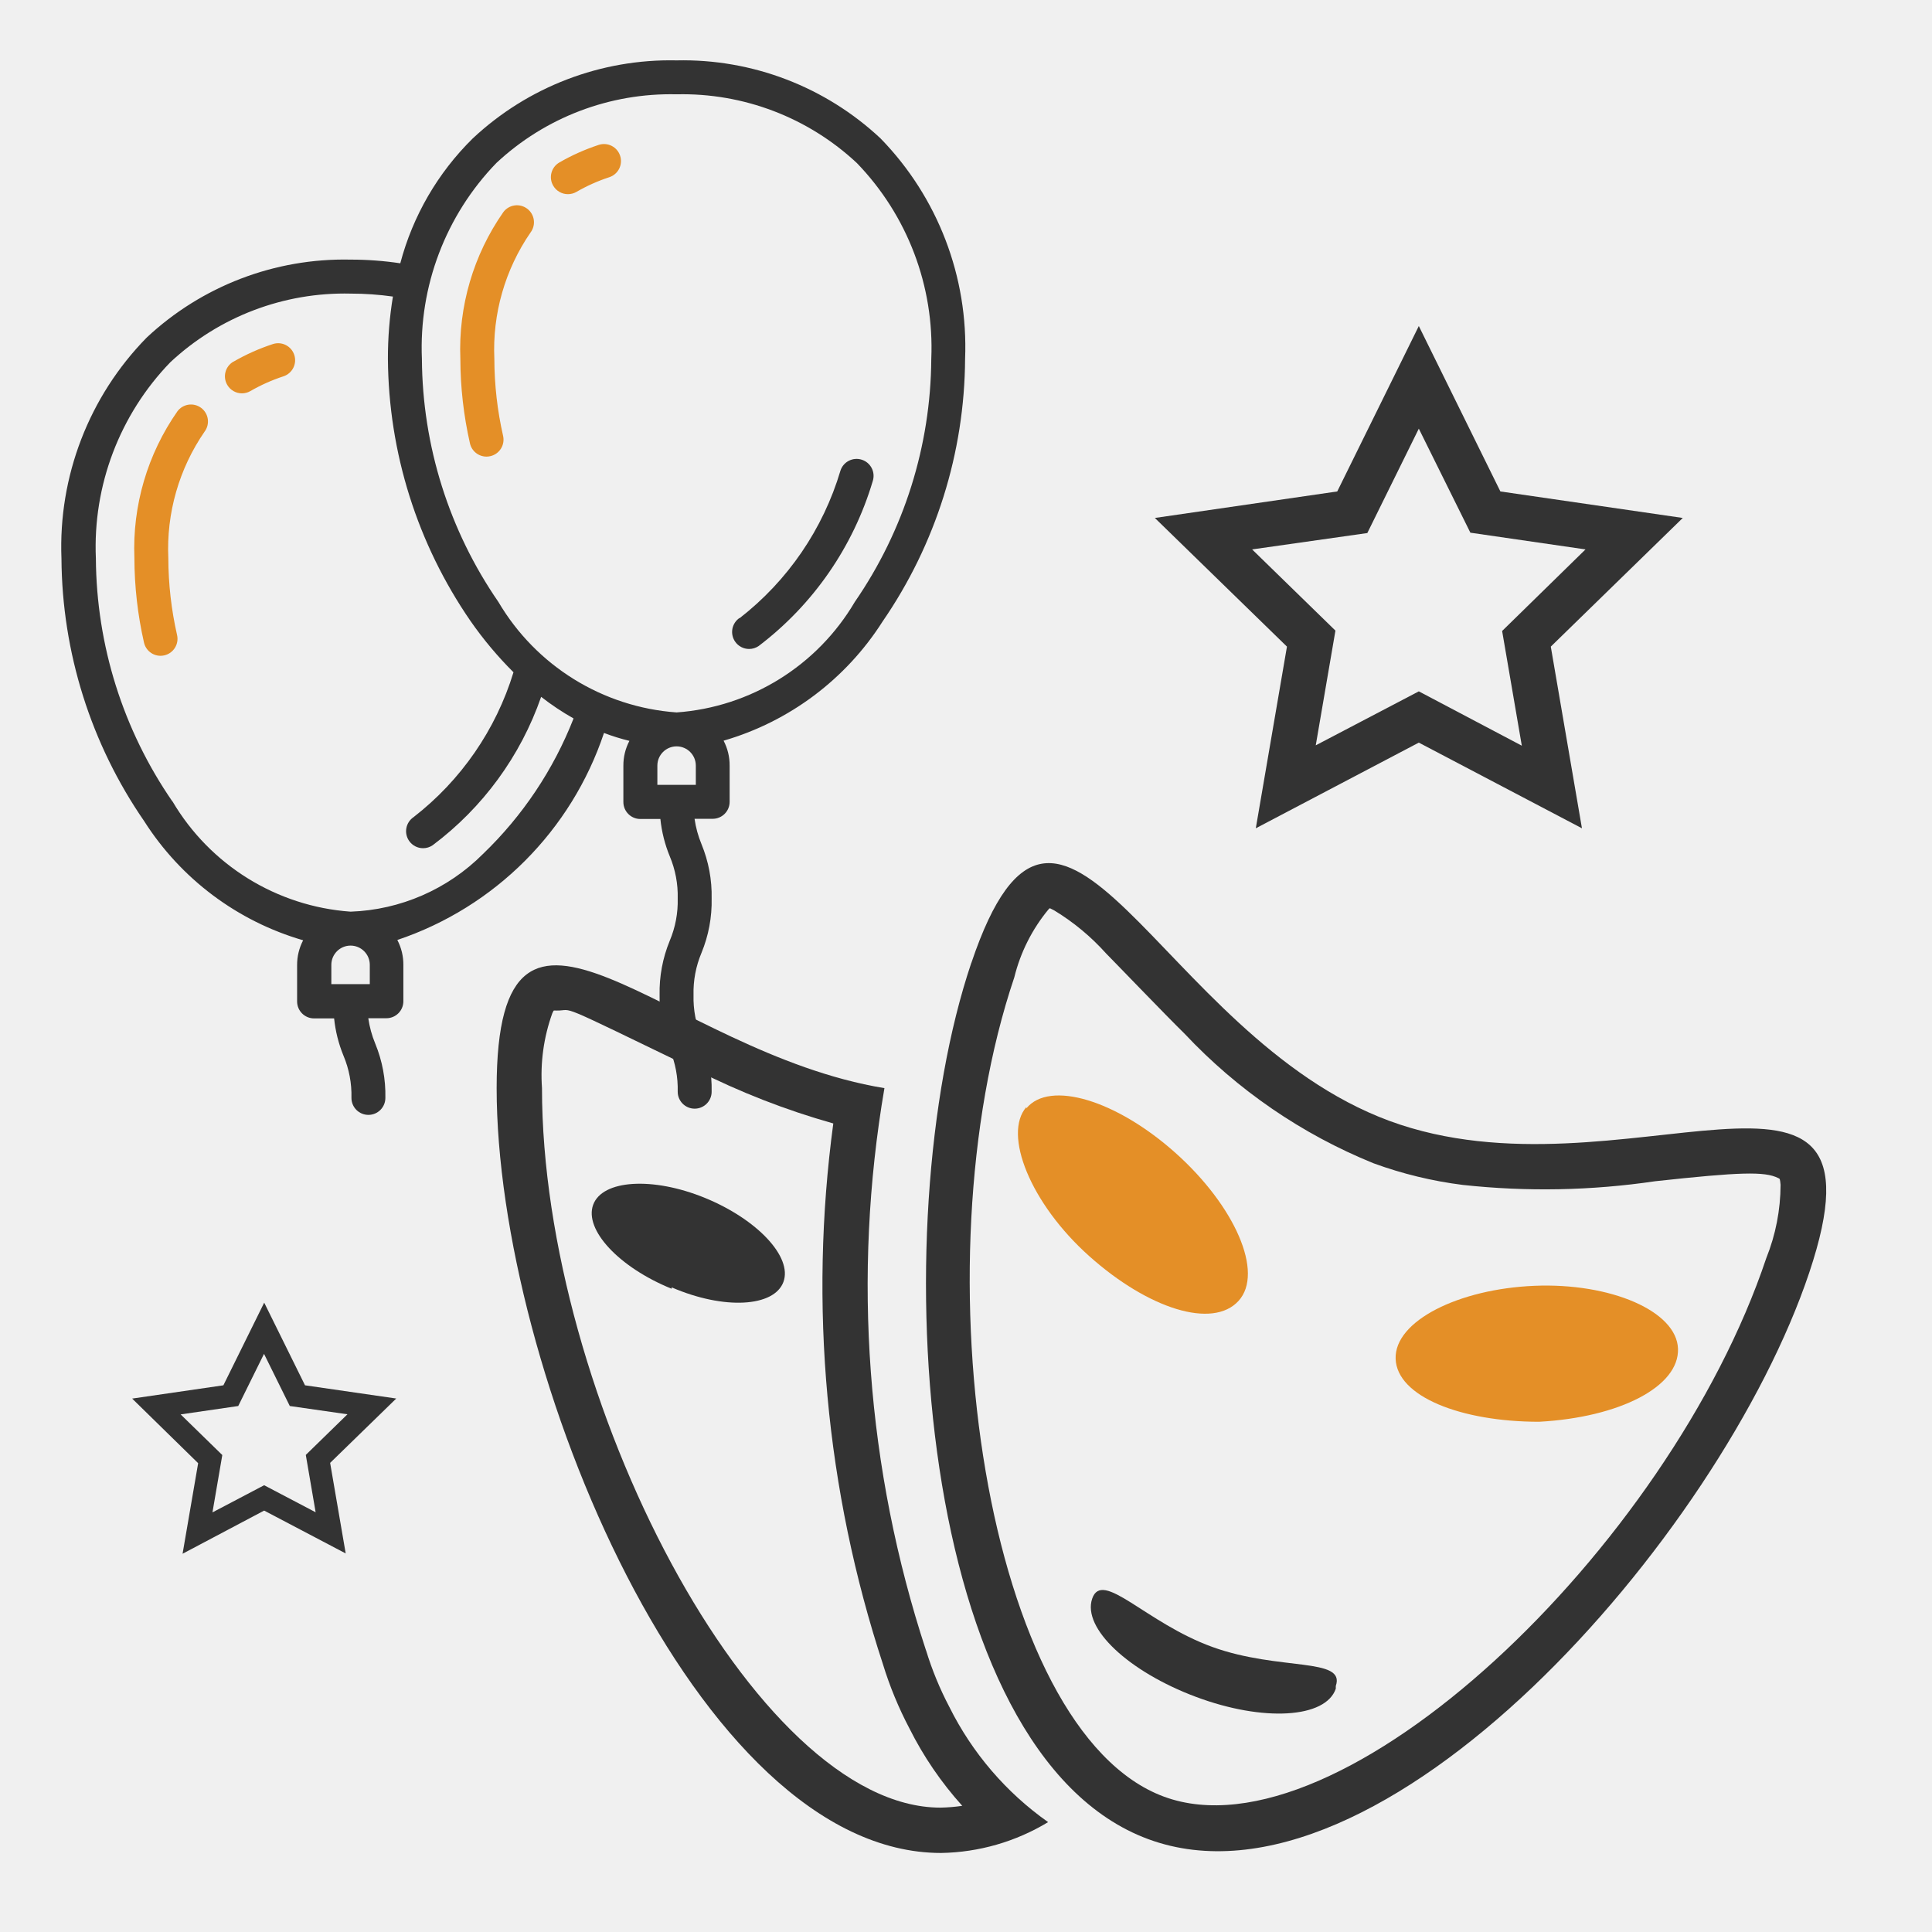
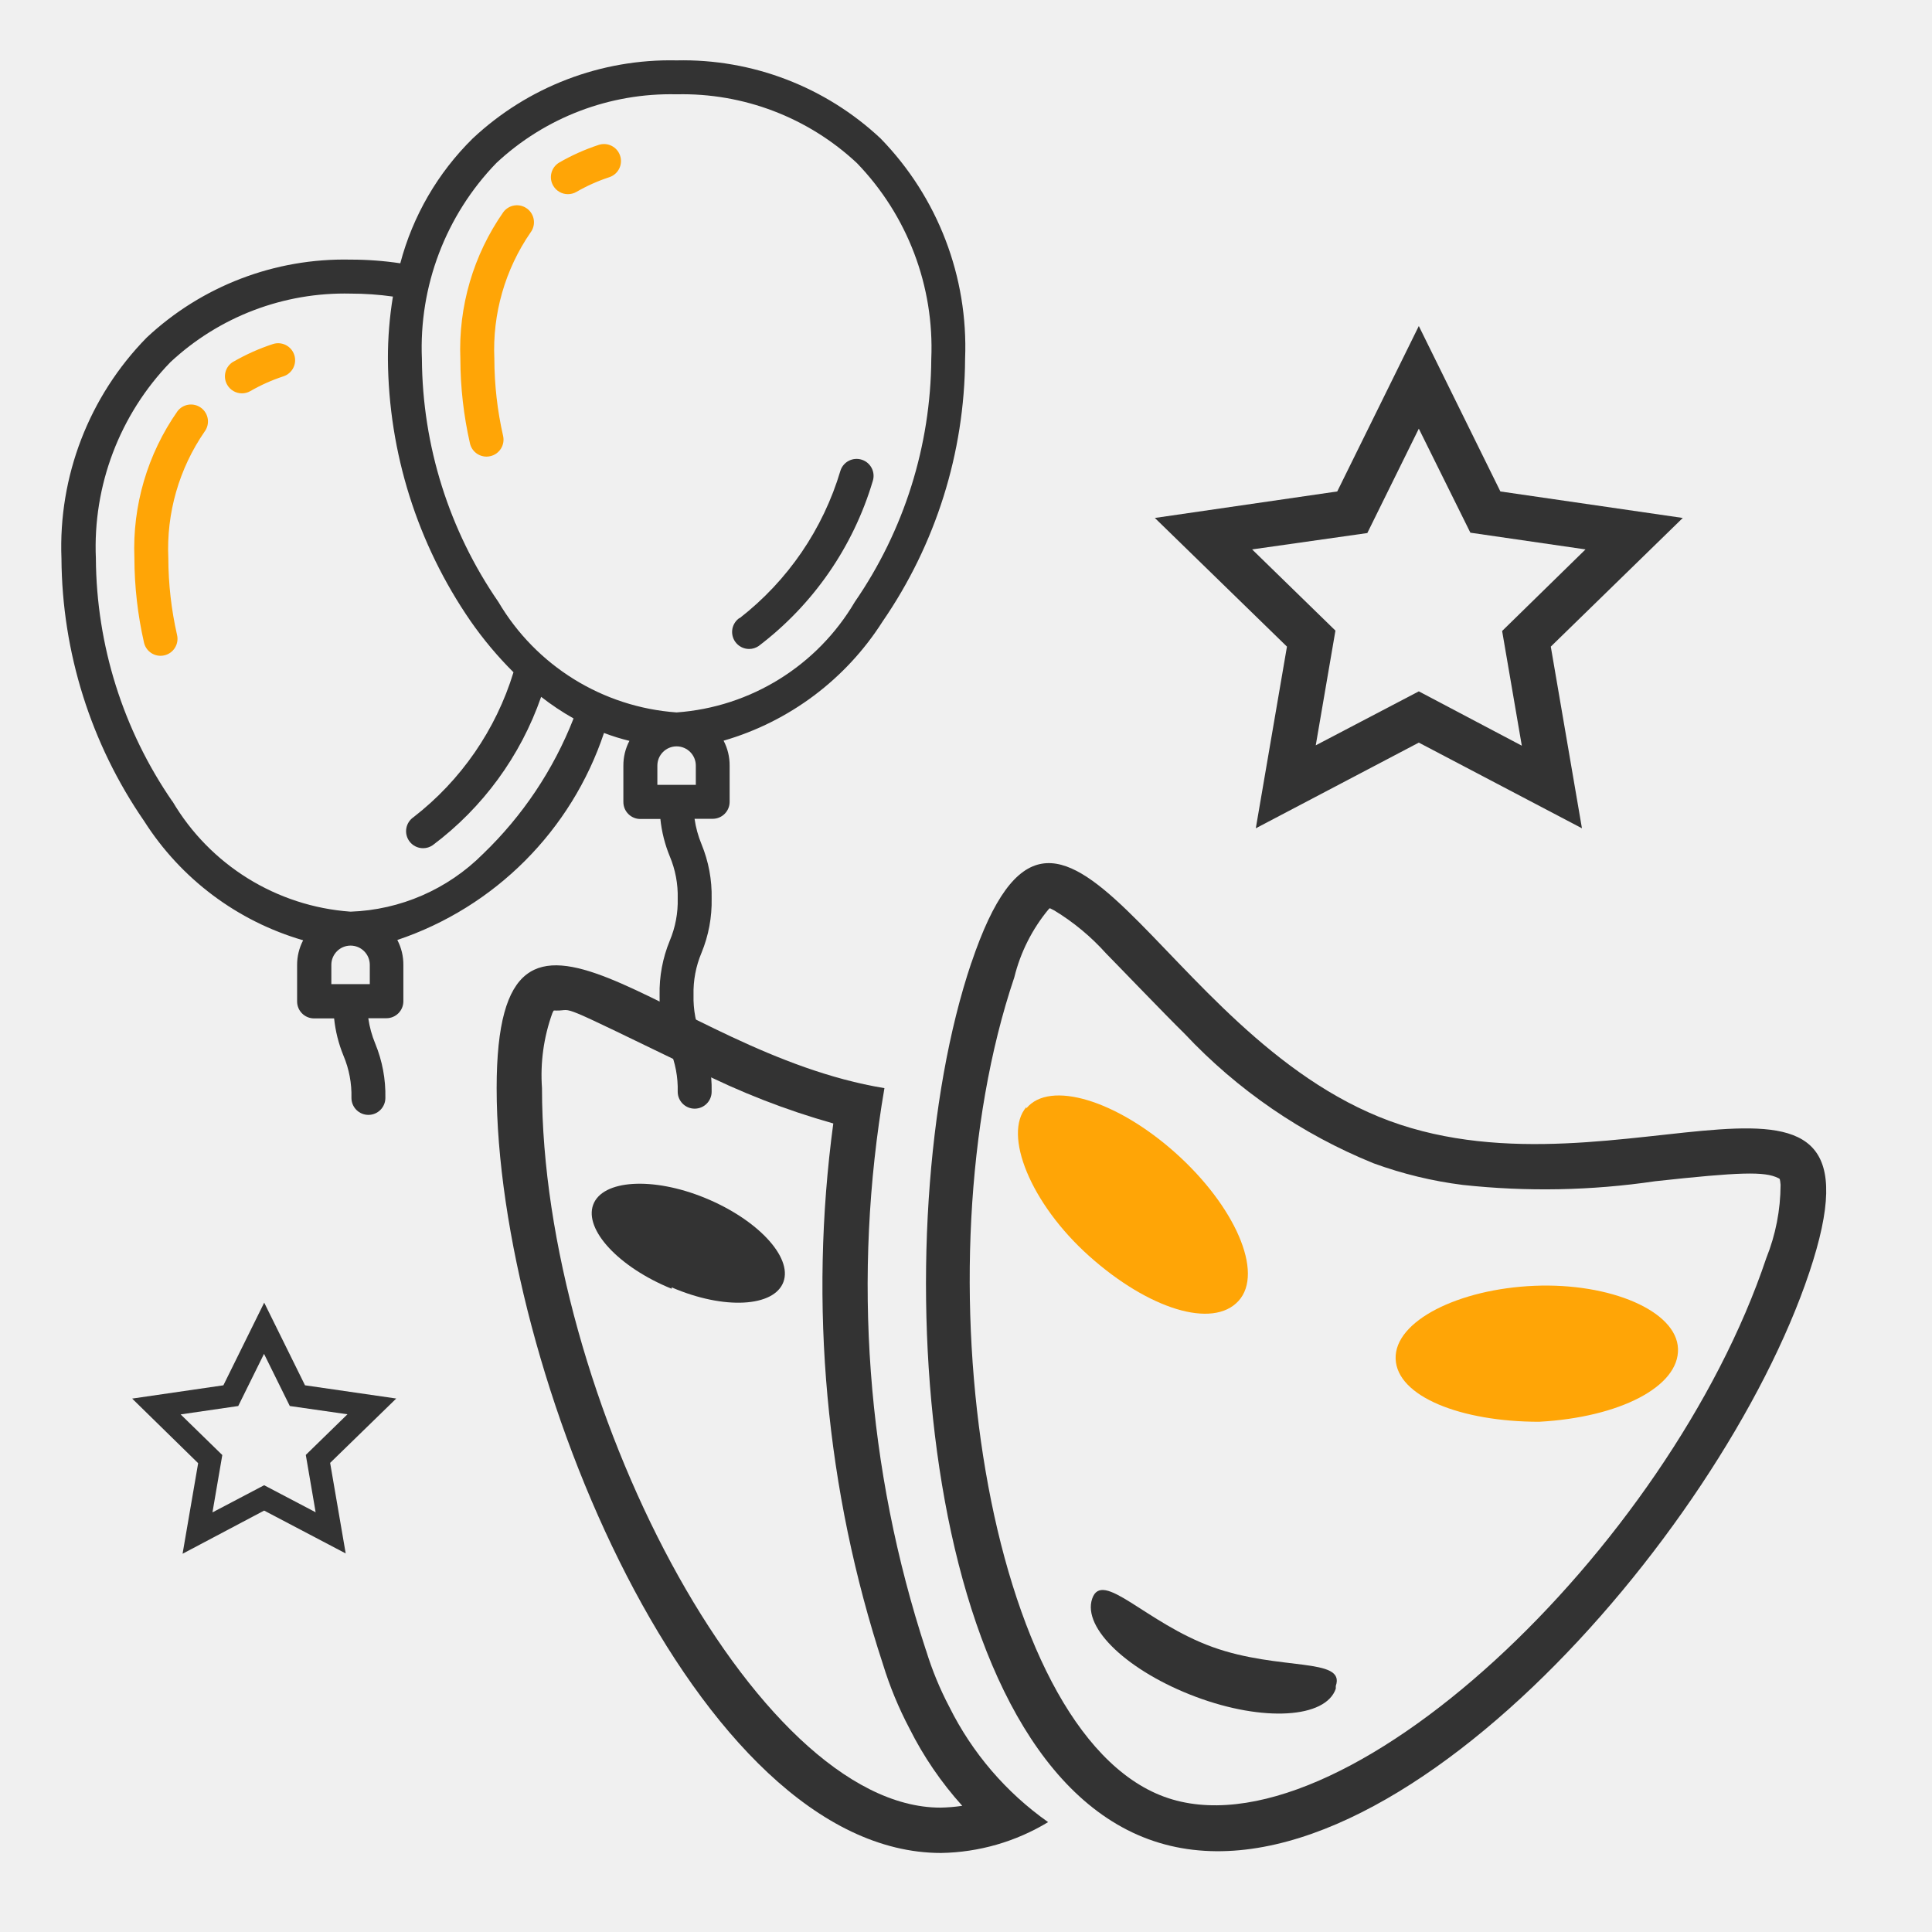
<svg xmlns="http://www.w3.org/2000/svg" width="32" height="32" viewBox="0 0 32 32">
  <rect width="32" height="32" fill="#fff" opacity="0" />
  <g transform="translate(1 1)">
    <g transform="translate(15) rotate(180)">
-       <path d="M5.905-1.934a2.905,2.905,0,0,0,.547-.244.28.28,0,0,1,.141-.038.281.281,0,0,1,.244.14.281.281,0,0,1-.1.384,3.47,3.47,0,0,1-.653.292.281.281,0,0,1-.355-.179A.281.281,0,0,1,5.905-1.934Z" fill="#e48f27" />
-       <path d="M7.812-4.945a5.808,5.808,0,0,0-.145-1.275.281.281,0,0,1,.213-.336.283.283,0,0,1,.062-.007.281.281,0,0,1,.274.219,6.37,6.37,0,0,1,.159,1.4,3.964,3.964,0,0,1-.712,2.431.281.281,0,0,1-.394.057.281.281,0,0,1-.057-.394,3.42,3.42,0,0,0,.6-2.094Z" fill="#e48f27" />
+       <path d="M5.905-1.934a2.905,2.905,0,0,0,.547-.244.28.28,0,0,1,.141-.038.281.281,0,0,1,.244.14.281.281,0,0,1-.1.384,3.47,3.47,0,0,1-.653.292.281.281,0,0,1-.355-.179A.281.281,0,0,1,5.905-1.934Z" fill="#ffa506" />
+       <path d="M7.812-4.945a5.808,5.808,0,0,0-.145-1.275.281.281,0,0,1,.213-.336.283.283,0,0,1,.062-.007.281.281,0,0,1,.274.219,6.37,6.37,0,0,1,.159,1.4,3.964,3.964,0,0,1-.712,2.431.281.281,0,0,1-.394.057.281.281,0,0,1-.057-.394,3.42,3.42,0,0,0,.6-2.094Z" fill="#ffa506" />
      <path d="M3.751-9.24A4.843,4.843,0,0,0,2.079-6.794a.281.281,0,0,1-.355.179.281.281,0,0,1-.179-.355A5.34,5.34,0,0,1,3.434-9.7a.28.28,0,0,1,.158-.049.281.281,0,0,1,.233.123.281.281,0,0,1-.074.391Z" fill="#333" />
      <path d="M13.572-4.593A4.787,4.787,0,0,1,10.193-3.3a5.545,5.545,0,0,1-.823-.061,4.521,4.521,0,0,1-1.2,2.068A4.787,4.787,0,0,1,4.793,0,4.787,4.787,0,0,1,1.415-1.293a4.949,4.949,0,0,1-1.4-3.652A7.745,7.745,0,0,1,1.381-9.293a4.658,4.658,0,0,1,2.634-1.975.876.876,0,0,1-.1-.413v-.6a.281.281,0,0,1,.281-.281h.3a1.743,1.743,0,0,0-.115-.42,2.237,2.237,0,0,1-.168-.9,2.239,2.239,0,0,1,.168-.9,1.69,1.69,0,0,0,.132-.7,1.69,1.69,0,0,0-.132-.7,2.24,2.24,0,0,1-.168-.9.281.281,0,0,1,.281-.281.281.281,0,0,1,.281.281,1.691,1.691,0,0,0,.132.7,2.239,2.239,0,0,1,.168.9,2.239,2.239,0,0,1-.168.9,1.691,1.691,0,0,0-.132.7,1.689,1.689,0,0,0,.132.7,2.219,2.219,0,0,1,.155.617h.332a.281.281,0,0,1,.281.281v.6a.875.875,0,0,1-.1.413,3.5,3.5,0,0,1,.421.131,5.433,5.433,0,0,1,3.423-3.429.876.876,0,0,1-.1-.415v-.6a.281.281,0,0,1,.281-.281h.3a1.742,1.742,0,0,0-.115-.42,2.237,2.237,0,0,1-.168-.9.281.281,0,0,1,.281-.281.281.281,0,0,1,.281.281,1.688,1.688,0,0,0,.132.7,2.221,2.221,0,0,1,.155.617h.332a.281.281,0,0,1,.281.281v.6a.877.877,0,0,1-.1.413,4.659,4.659,0,0,1,2.634,1.975,7.746,7.746,0,0,1,1.369,4.348A4.949,4.949,0,0,1,13.572-4.593ZM1.842-8.97A7.17,7.17,0,0,0,.575-4.945,4.4,4.4,0,0,0,1.808-1.7,4.229,4.229,0,0,0,4.793-.562,4.229,4.229,0,0,0,7.779-1.7,4.4,4.4,0,0,0,9.012-4.945,7.17,7.17,0,0,0,7.745-8.97,3.734,3.734,0,0,0,4.793-10.8,3.734,3.734,0,0,0,1.842-8.97Zm3.27-2.711V-12H4.475v.319a.319.319,0,0,0,.319.319A.319.319,0,0,0,5.112-11.681Zm5.4-3.3V-15.3H9.875v.319a.319.319,0,0,0,.319.319A.319.319,0,0,0,10.512-14.981Zm2.633,2.711a3.734,3.734,0,0,0-2.952-1.83A3.259,3.259,0,0,0,8-13.144,6.291,6.291,0,0,0,6.5-10.9a4.355,4.355,0,0,1,.537.358A5.2,5.2,0,0,1,8.834-13a.28.28,0,0,1,.158-.049.281.281,0,0,1,.233.123.281.281,0,0,1-.074.391,4.818,4.818,0,0,0-1.656,2.4,6.166,6.166,0,0,1,.711.848A7.746,7.746,0,0,1,9.575-4.945a6.272,6.272,0,0,1-.083,1.033,5,5,0,0,0,.7.049A4.229,4.229,0,0,0,13.179-5a4.4,4.4,0,0,0,1.233-3.249,7.17,7.17,0,0,0-1.267-4.025Z" fill="#333" />
-       <path d="M13.062-5.813a.281.281,0,0,1-.394.057.281.281,0,0,1-.056-.394,3.42,3.42,0,0,0,.6-2.094,5.812,5.812,0,0,0-.145-1.275.281.281,0,0,1,.212-.336.283.283,0,0,1,.062-.007.281.281,0,0,1,.274.219,6.372,6.372,0,0,1,.159,1.4,3.965,3.965,0,0,1-.713,2.431Z" fill="#e48f27" />
-       <path d="M12.134-4.991a3.468,3.468,0,0,1-.653.292.281.281,0,0,1-.355-.179.281.281,0,0,1,.179-.355,2.9,2.9,0,0,0,.547-.244.28.28,0,0,1,.141-.038.281.281,0,0,1,.243.14.281.281,0,0,1-.1.384Z" fill="#e48f27" />
+       <path d="M13.062-5.813a.281.281,0,0,1-.394.057.281.281,0,0,1-.056-.394,3.42,3.42,0,0,0,.6-2.094,5.812,5.812,0,0,0-.145-1.275.281.281,0,0,1,.212-.336.283.283,0,0,1,.062-.007.281.281,0,0,1,.274.219,6.372,6.372,0,0,1,.159,1.4,3.965,3.965,0,0,1-.713,2.431Z" fill="#ffa506" />
+       <path d="M12.134-4.991a3.468,3.468,0,0,1-.653.292.281.281,0,0,1-.355-.179.281.281,0,0,1,.179-.355,2.9,2.9,0,0,0,.547-.244.28.28,0,0,1,.141-.038.281.281,0,0,1,.243.14.281.281,0,0,1-.1.384Z" fill="#ffa506" />
    </g>
    <path d="M14.063,27.628a6.155,6.155,0,0,1-.439-1.064,20.123,20.123,0,0,1-.822-8.956,12.59,12.59,0,0,1-2.277-.888c-2.413-1.166-1.991-.977-2.309-.982-.057,0-.038-.012-.067.042a3.023,3.023,0,0,0-.172,1.242c0,5.1,3.512,11.918,6.6,11.918a2.791,2.791,0,0,0,.361-.03A5.769,5.769,0,0,1,14.063,27.628Zm.275-1.294a5.412,5.412,0,0,0,.386.938A5.13,5.13,0,0,0,16.36,29.18a3.534,3.534,0,0,1-1.773.511c-4.066,0-7.361-8.018-7.361-12.668,0-4.264,2.8-.594,6.423,0A19.373,19.373,0,0,0,14.337,26.334Z" fill="#333" />
    <path d="M15.8,15.188C14.175,20,15.333,27.67,18.278,28.758c2.916,1.078,8.367-4.113,9.977-8.919a3.284,3.284,0,0,0,.237-1.215c-.01-.1-.01-.1-.04-.112-.223-.112-.632-.1-2.037.053a12.542,12.542,0,0,1-3.187.061,6.752,6.752,0,0,1-1.477-.358,8.859,8.859,0,0,1-3.13-2.146c-.307-.3-1.207-1.237-1.3-1.329a3.8,3.8,0,0,0-.857-.712c-.09-.044-.067-.045-.094-.023A2.824,2.824,0,0,0,15.8,15.188Zm-.711-.24c1.481-4.39,3.086,1.2,6.923,2.617s8.425-1.877,6.955,2.513-7.111,10.8-10.948,9.384S13.608,19.338,15.088,14.948Z" fill="#333" />
    <path d="M10.125,20.346c-.873-.354-1.453-.978-1.3-1.392s.986-.467,1.851-.113,1.453.978,1.3,1.392-.978.467-1.851.09Z" fill="#333" />
-     <path d="M16,17.357c.386-.469,1.491-.136,2.471.74s1.47,1.981,1.043,2.45-1.491.135-2.471-.74S15.609,17.784,16,17.336Z" fill="#e48f27" />
+     <path d="M16,17.357c.386-.469,1.491-.136,2.471.74s1.47,1.981,1.043,2.45-1.491.135-2.471-.74S15.609,17.784,16,17.336Z" fill="#ffa506" />
    <path d="M21.125,26.97c-.167.49-1.2.553-2.315.136s-1.887-1.136-1.72-1.627.886.4,1.991.8,2.21.167,2.044.646Z" fill="#333" />
-     <path d="M24.493,22.549c-1.293,0-2.356-.417-2.377-1.043s1.043-1.157,2.3-1.209,2.356.417,2.377,1.043S25.827,22.476,24.493,22.549Z" fill="#e48f27" />
+     <path d="M24.493,22.549c-1.293,0-2.356-.417-2.377-1.043s1.043-1.157,2.3-1.209,2.356.417,2.377,1.043S25.827,22.476,24.493,22.549Z" fill="#ffa506" />
    <path d="M22.5,10.451l1.706.9-.326-1.9L25.261,8.1l-1.907-.277L22.5,6.1l-.853,1.729L19.739,8.1l1.38,1.345-.326,1.9Zm-2.7,2.268.516-3.009L18.128,7.579l3.021-.439L22.5,4.4,23.851,7.14l3.021.439L24.686,9.71l.516,3.009L22.5,11.3Z" fill="#333" />
    <path d="M3.375,23.6l.853.448-.163-.95.69-.673L3.8,22.288l-.427-.864-.427.864-.954.139.69.673-.163.95ZM2.024,24.735l.258-1.5L1.189,22.165,2.7,21.945l.676-1.369.676,1.369,1.511.219L4.468,23.23l.258,1.5-1.351-.71Z" fill="#333" />
  </g>
</svg>
